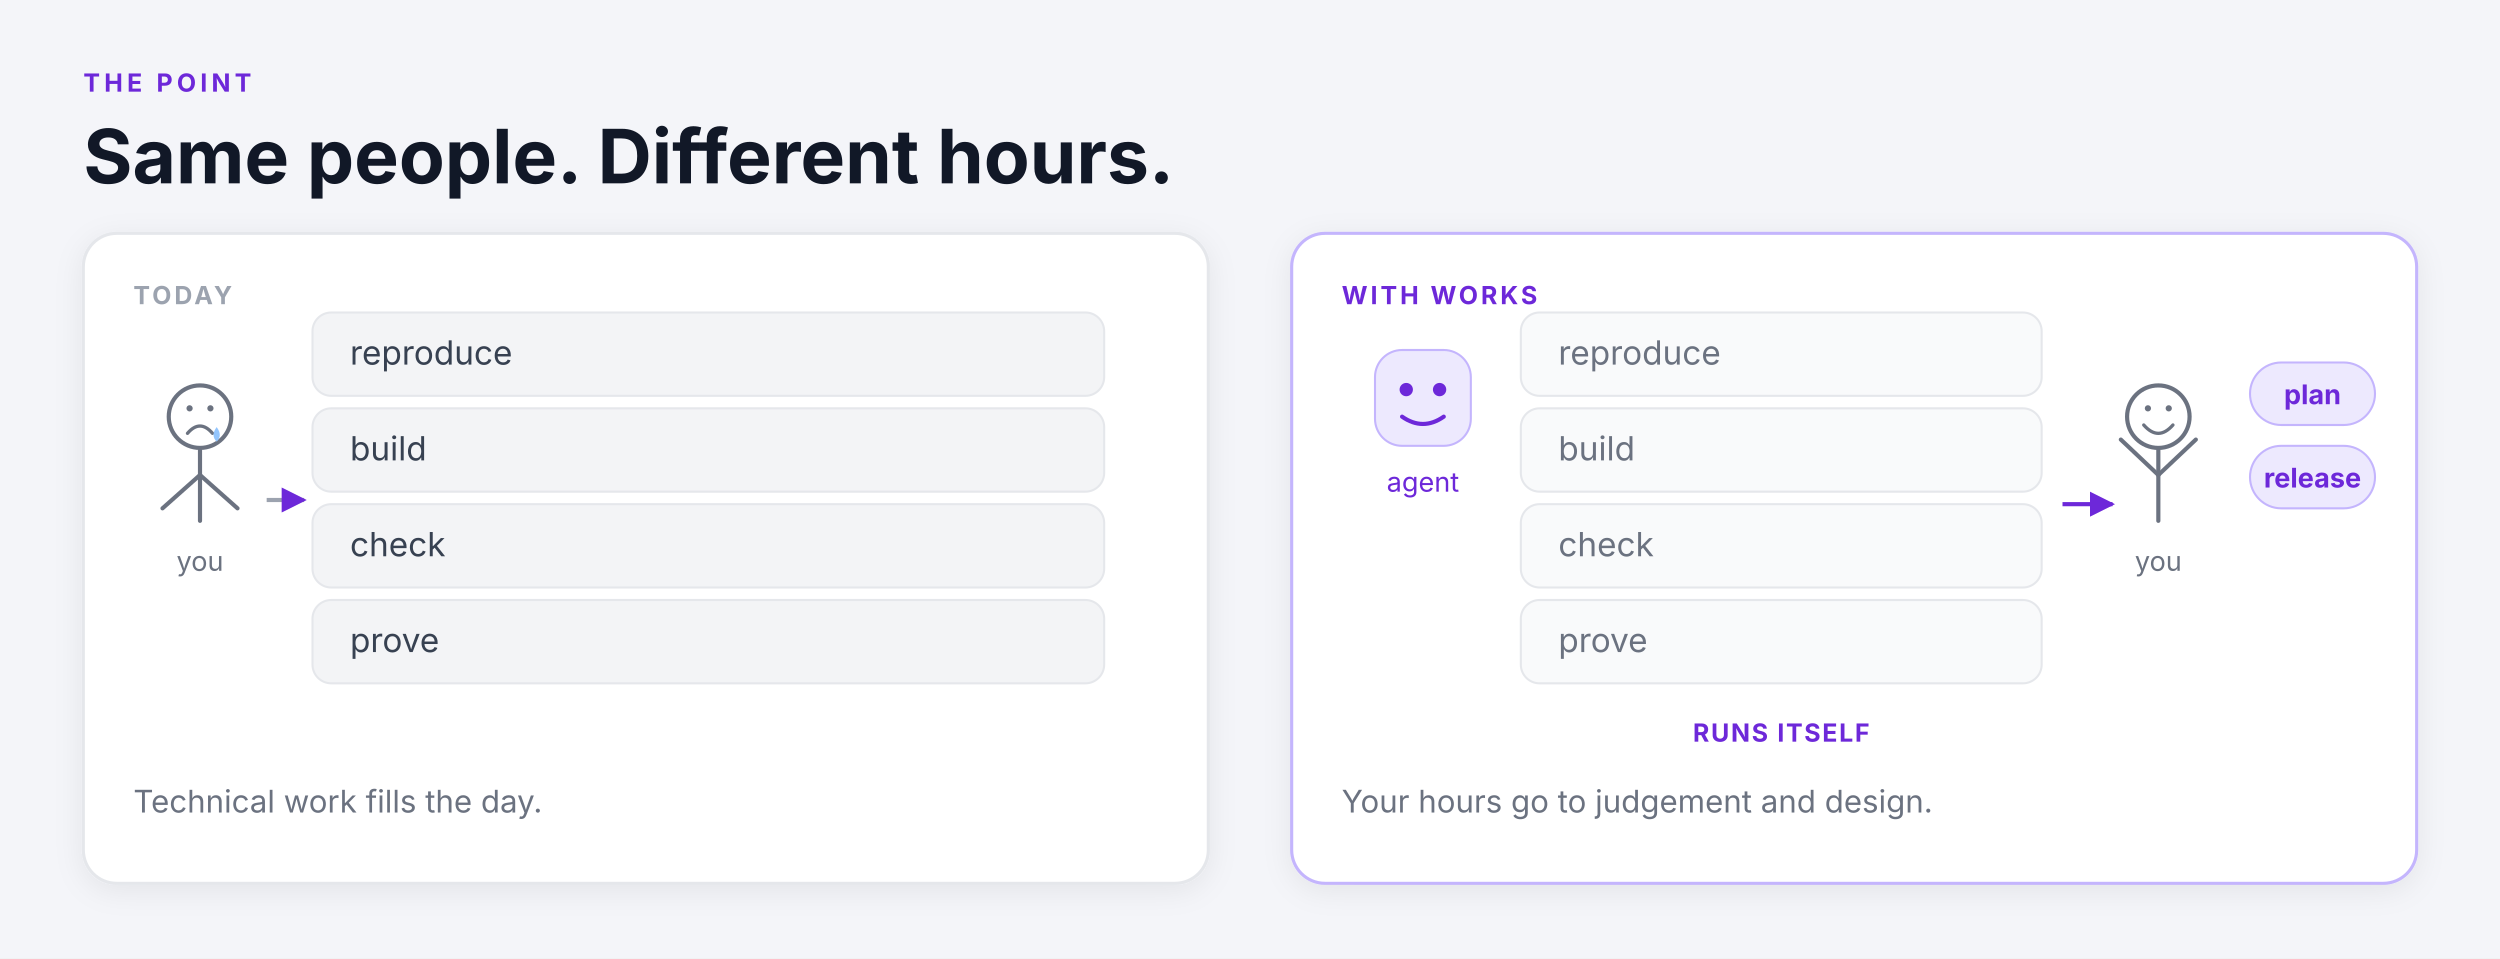
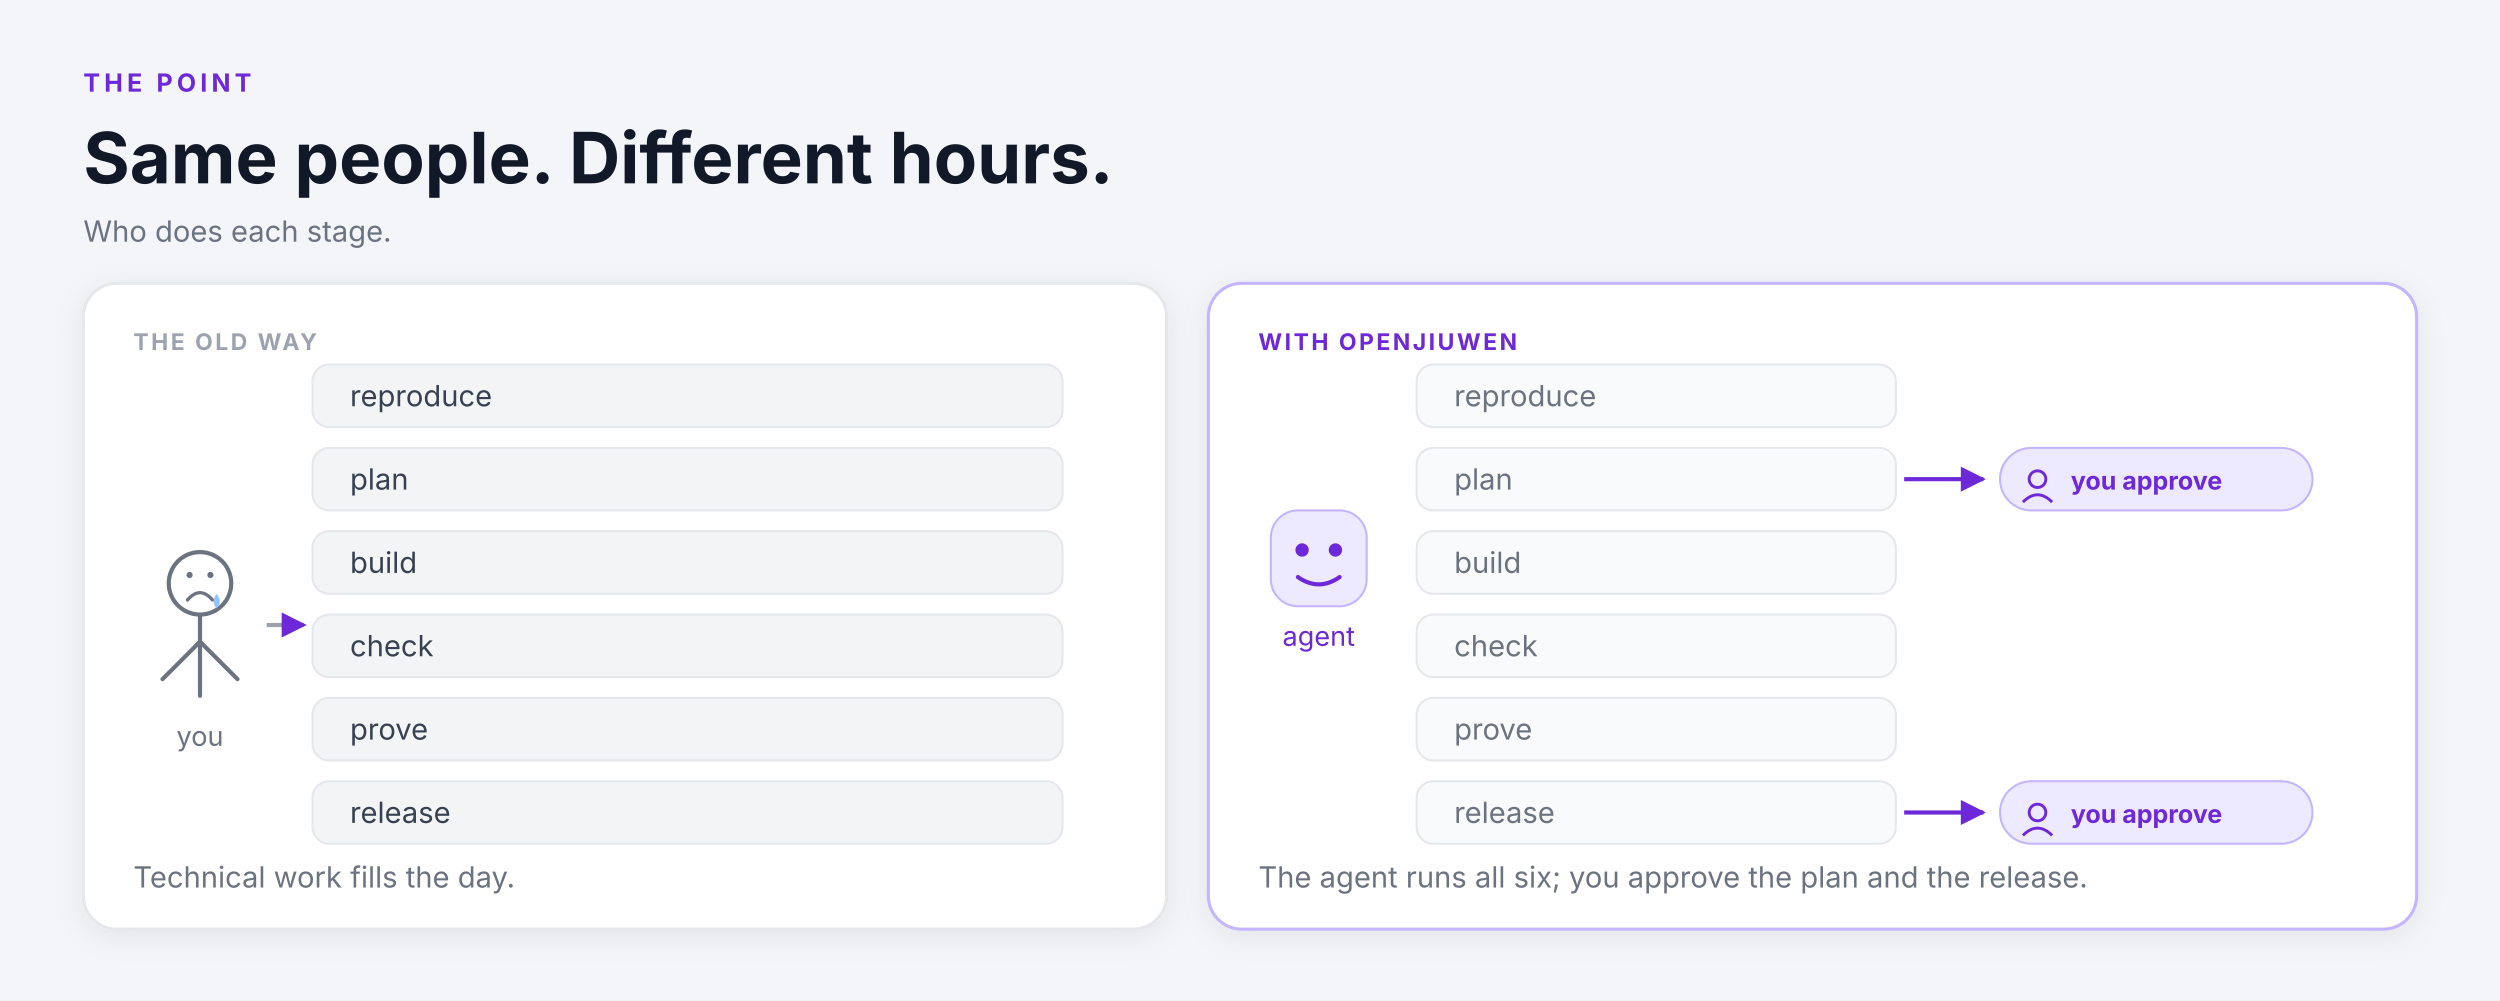
- <svg xmlns="http://www.w3.org/2000/svg" width="1200" height="460" viewBox="0 0 1200 460" font-family="Inter, Segoe UI, Arial, Helvetica, sans-serif">
+ <svg xmlns="http://www.w3.org/2000/svg" width="1200" height="480" viewBox="0 0 1200 480" font-family="Inter, Segoe UI, Arial, Helvetica, sans-serif">
  <defs>
    <filter id="softP" x="-20%" y="-20%" width="140%" height="140%">
      <feDropShadow dx="0" dy="3" stdDeviation="7" flood-color="#111827" flood-opacity="0.07" />
    </filter>
    <marker id="arrowP" viewBox="0 0 10 10" refX="9" refY="5" markerWidth="6" markerHeight="6" orient="auto-start-reverse">
      <path d="M 0 0 L 10 5 L 0 10 z" fill="#6D28D9" />
    </marker>
  </defs>
-   <rect x="0" y="0" width="1200" height="460" fill="#F4F5F9" />
+   <rect x="0" y="0" width="1200" height="480" fill="#F4F5F9" />
  <text x="40" y="44" font-size="12" font-weight="700" fill="#6D28D9" letter-spacing="2">THE POINT</text>
-   <text x="40" y="88" font-size="36" font-weight="700" fill="#111827">Same people. Different hours.</text>
-   <rect x="40" y="112" width="540" height="312" rx="16" fill="#FFFFFF" stroke="#E5E7EB" stroke-width="1.5" filter="url(#softP)" />
-   <text x="64" y="146" font-size="12" font-weight="700" fill="#9CA3AF" letter-spacing="1.4">TODAY</text>
-   <circle cx="96" cy="200" r="15" fill="none" stroke="#6B7280" stroke-width="2" />
-   <circle cx="91" cy="196" r="1.5" fill="#6B7280" />
-   <circle cx="101" cy="196" r="1.5" fill="#6B7280" />
-   <path d="M 90 208 Q 96 201 102 208" fill="none" stroke="#6B7280" stroke-width="1.6" stroke-linecap="round" />
-   <path d="M 96 216 L 96 250" fill="none" stroke="#6B7280" stroke-width="2" stroke-linecap="round" />
-   <path d="M 96 228 L 78 244" fill="none" stroke="#6B7280" stroke-width="2" stroke-linecap="round" />
-   <path d="M 96 228 L 114 244" fill="none" stroke="#6B7280" stroke-width="2" stroke-linecap="round" />
-   <path d="M 104 205 Q 107 209 104 212 Q 101 209 104 205 Z" fill="#93C5FD" />
-   <text x="96" y="274" font-size="13" fill="#6B7280" text-anchor="middle">you</text>
-   <rect x="150" y="150" width="380" height="40" rx="9" fill="#F3F4F6" stroke="#E5E7EB" />
-   <text x="168" y="175" font-size="16" fill="#374151">reproduce</text>
-   <rect x="150" y="196" width="380" height="40" rx="9" fill="#F3F4F6" stroke="#E5E7EB" />
-   <text x="168" y="221" font-size="16" fill="#374151">build</text>
-   <rect x="150" y="242" width="380" height="40" rx="9" fill="#F3F4F6" stroke="#E5E7EB" />
-   <text x="168" y="267" font-size="16" fill="#374151">check</text>
-   <rect x="150" y="288" width="380" height="40" rx="9" fill="#F3F4F6" stroke="#E5E7EB" />
-   <text x="168" y="313" font-size="16" fill="#374151">prove</text>
-   <line x1="128" y1="240" x2="146" y2="240" stroke="#9CA3AF" stroke-width="2" marker-end="url(#arrowP)" />
-   <text x="64" y="390" font-size="15" fill="#6B7280">Technical work fills the day.</text>
-   <rect x="620" y="112" width="540" height="312" rx="16" fill="#FFFFFF" stroke="#C4B5FD" stroke-width="1.5" filter="url(#softP)" />
-   <text x="644" y="146" font-size="12" font-weight="700" fill="#6D28D9" letter-spacing="1.4">WITH WORKS</text>
-   <rect x="660" y="168" width="46" height="46" rx="13" fill="#EDE9FE" stroke="#C4B5FD" />
-   <circle cx="675" cy="187" r="3.2" fill="#6D28D9" />
-   <circle cx="691" cy="187" r="3.2" fill="#6D28D9" />
-   <path d="M 673 200 Q 683 207 693 200" fill="none" stroke="#6D28D9" stroke-width="2" stroke-linecap="round" />
-   <text x="683" y="236" font-size="13" fill="#6D28D9" text-anchor="middle">agent</text>
-   <rect x="730" y="150" width="250" height="40" rx="9" fill="#F9FAFB" stroke="#E5E7EB" />
-   <text x="748" y="175" font-size="16" fill="#6B7280">reproduce</text>
-   <rect x="730" y="196" width="250" height="40" rx="9" fill="#F9FAFB" stroke="#E5E7EB" />
-   <text x="748" y="221" font-size="16" fill="#6B7280">build</text>
-   <rect x="730" y="242" width="250" height="40" rx="9" fill="#F9FAFB" stroke="#E5E7EB" />
-   <text x="748" y="267" font-size="16" fill="#6B7280">check</text>
-   <rect x="730" y="288" width="250" height="40" rx="9" fill="#F9FAFB" stroke="#E5E7EB" />
-   <text x="748" y="313" font-size="16" fill="#6B7280">prove</text>
-   <text x="855" y="356" font-size="12" font-weight="700" fill="#6D28D9" text-anchor="middle" letter-spacing="0.8">RUNS ITSELF</text>
-   <line x1="990" y1="242" x2="1014" y2="242" stroke="#6D28D9" stroke-width="2" marker-end="url(#arrowP)" />
-   <circle cx="1036" cy="200" r="15" fill="none" stroke="#6B7280" stroke-width="2" />
-   <circle cx="1031" cy="196" r="1.5" fill="#6B7280" />
-   <circle cx="1041" cy="196" r="1.5" fill="#6B7280" />
-   <path d="M 1029 204 Q 1036 212 1043 204" fill="none" stroke="#6B7280" stroke-width="1.6" stroke-linecap="round" />
-   <path d="M 1036 216 L 1036 250" fill="none" stroke="#6B7280" stroke-width="2" stroke-linecap="round" />
-   <path d="M 1036 228 L 1018 211" fill="none" stroke="#6B7280" stroke-width="2" stroke-linecap="round" />
-   <path d="M 1036 228 L 1054 211" fill="none" stroke="#6B7280" stroke-width="2" stroke-linecap="round" />
-   <text x="1036" y="274" font-size="13" fill="#6B7280" text-anchor="middle">you</text>
-   <rect x="1080" y="174" width="60" height="30" rx="15" fill="#EDE9FE" stroke="#C4B5FD" />
-   <text x="1110" y="194" font-size="13" font-weight="700" fill="#6D28D9" text-anchor="middle">plan</text>
-   <rect x="1080" y="214" width="60" height="30" rx="15" fill="#EDE9FE" stroke="#C4B5FD" />
-   <text x="1110" y="234" font-size="13" font-weight="700" fill="#6D28D9" text-anchor="middle">release</text>
-   <text x="644" y="390" font-size="15" fill="#6B7280">Your hours go to judgement and design.</text>
+   <text x="40" y="88" font-size="34" font-weight="700" fill="#111827">Same people. Different hours.</text>
+   <text x="40" y="116" font-size="14" fill="#6B7280">Who does each stage.</text>
+   <rect x="40" y="136" width="520" height="310" rx="16" fill="#FFFFFF" stroke="#E5E7EB" stroke-width="1.5" filter="url(#softP)" />
+   <text x="64" y="168" font-size="11" font-weight="700" fill="#9CA3AF" letter-spacing="1.2">THE OLD WAY</text>
+   <circle cx="96" cy="280" r="15" fill="none" stroke="#6B7280" stroke-width="2" />
+   <circle cx="91" cy="276" r="1.5" fill="#6B7280" />
+   <circle cx="101" cy="276" r="1.5" fill="#6B7280" />
+   <path d="M 90 288 Q 96 281 102 288" fill="none" stroke="#6B7280" stroke-width="1.6" stroke-linecap="round" />
+   <path d="M 96 296 L 96 334" fill="none" stroke="#6B7280" stroke-width="2" stroke-linecap="round" />
+   <path d="M 96 308 L 78 326" fill="none" stroke="#6B7280" stroke-width="2" stroke-linecap="round" />
+   <path d="M 96 308 L 114 326" fill="none" stroke="#6B7280" stroke-width="2" stroke-linecap="round" />
+   <path d="M 104 285 Q 107 289 104 292 Q 101 289 104 285 Z" fill="#93C5FD" />
+   <text x="96" y="358" font-size="13" fill="#6B7280" text-anchor="middle">you</text>
+   <rect x="150" y="175" width="360" height="30" rx="8" fill="#F3F4F6" stroke="#E5E7EB" />
+   <text x="168" y="195" font-size="14" fill="#374151">reproduce</text>
+   <rect x="150" y="215" width="360" height="30" rx="8" fill="#F3F4F6" stroke="#E5E7EB" />
+   <text x="168" y="235" font-size="14" fill="#374151">plan</text>
+   <rect x="150" y="255" width="360" height="30" rx="8" fill="#F3F4F6" stroke="#E5E7EB" />
+   <text x="168" y="275" font-size="14" fill="#374151">build</text>
+   <rect x="150" y="295" width="360" height="30" rx="8" fill="#F3F4F6" stroke="#E5E7EB" />
+   <text x="168" y="315" font-size="14" fill="#374151">check</text>
+   <rect x="150" y="335" width="360" height="30" rx="8" fill="#F3F4F6" stroke="#E5E7EB" />
+   <text x="168" y="355" font-size="14" fill="#374151">prove</text>
+   <rect x="150" y="375" width="360" height="30" rx="8" fill="#F3F4F6" stroke="#E5E7EB" />
+   <text x="168" y="395" font-size="14" fill="#374151">release</text>
+   <line x1="128" y1="300" x2="146" y2="300" stroke="#9CA3AF" stroke-width="2" marker-end="url(#arrowP)" />
+   <text x="64" y="426" font-size="14" fill="#6B7280">Technical work fills the day.</text>
+   <rect x="580" y="136" width="580" height="310" rx="16" fill="#FFFFFF" stroke="#C4B5FD" stroke-width="1.5" filter="url(#softP)" />
+   <text x="604" y="168" font-size="11" font-weight="700" fill="#6D28D9" letter-spacing="1.2">WITH OPENJIUWEN</text>
+   <rect x="610" y="245" width="46" height="46" rx="13" fill="#EDE9FE" stroke="#C4B5FD" />
+   <circle cx="625" cy="264" r="3.2" fill="#6D28D9" />
+   <circle cx="641" cy="264" r="3.2" fill="#6D28D9" />
+   <path d="M 623 277 Q 633 284 643 277" fill="none" stroke="#6D28D9" stroke-width="2" stroke-linecap="round" />
+   <text x="633" y="310" font-size="13" fill="#6D28D9" text-anchor="middle">agent</text>
+   <rect x="680" y="175" width="230" height="30" rx="8" fill="#F9FAFB" stroke="#E5E7EB" />
+   <text x="698" y="195" font-size="14" fill="#6B7280">reproduce</text>
+   <rect x="680" y="215" width="230" height="30" rx="8" fill="#F9FAFB" stroke="#E5E7EB" />
+   <text x="698" y="235" font-size="14" fill="#6B7280">plan</text>
+   <rect x="680" y="255" width="230" height="30" rx="8" fill="#F9FAFB" stroke="#E5E7EB" />
+   <text x="698" y="275" font-size="14" fill="#6B7280">build</text>
+   <rect x="680" y="295" width="230" height="30" rx="8" fill="#F9FAFB" stroke="#E5E7EB" />
+   <text x="698" y="315" font-size="14" fill="#6B7280">check</text>
+   <rect x="680" y="335" width="230" height="30" rx="8" fill="#F9FAFB" stroke="#E5E7EB" />
+   <text x="698" y="355" font-size="14" fill="#6B7280">prove</text>
+   <rect x="680" y="375" width="230" height="30" rx="8" fill="#F9FAFB" stroke="#E5E7EB" />
+   <text x="698" y="395" font-size="14" fill="#6B7280">release</text>
+   <line x1="914" y1="230" x2="952" y2="230" stroke="#6D28D9" stroke-width="2" marker-end="url(#arrowP)" />
+   <line x1="914" y1="390" x2="952" y2="390" stroke="#6D28D9" stroke-width="2" marker-end="url(#arrowP)" />
+   <rect x="960" y="215" width="150" height="30" rx="15" fill="#EDE9FE" stroke="#C4B5FD" />
+   <circle cx="978" cy="230" r="4" fill="none" stroke="#6D28D9" stroke-width="1.4" />
+   <path d="M 971 241 Q 978 234 985 241" fill="none" stroke="#6D28D9" stroke-width="1.4" />
+   <text x="994" y="235" font-size="12" font-weight="700" fill="#6D28D9">you approve</text>
+   <rect x="960" y="375" width="150" height="30" rx="15" fill="#EDE9FE" stroke="#C4B5FD" />
+   <circle cx="978" cy="390" r="4" fill="none" stroke="#6D28D9" stroke-width="1.4" />
+   <path d="M 971 401 Q 978 394 985 401" fill="none" stroke="#6D28D9" stroke-width="1.4" />
+   <text x="994" y="395" font-size="12" font-weight="700" fill="#6D28D9">you approve</text>
+   <text x="604" y="426" font-size="14" fill="#6B7280">The agent runs all six; you approve the plan and the release.</text>
</svg>
